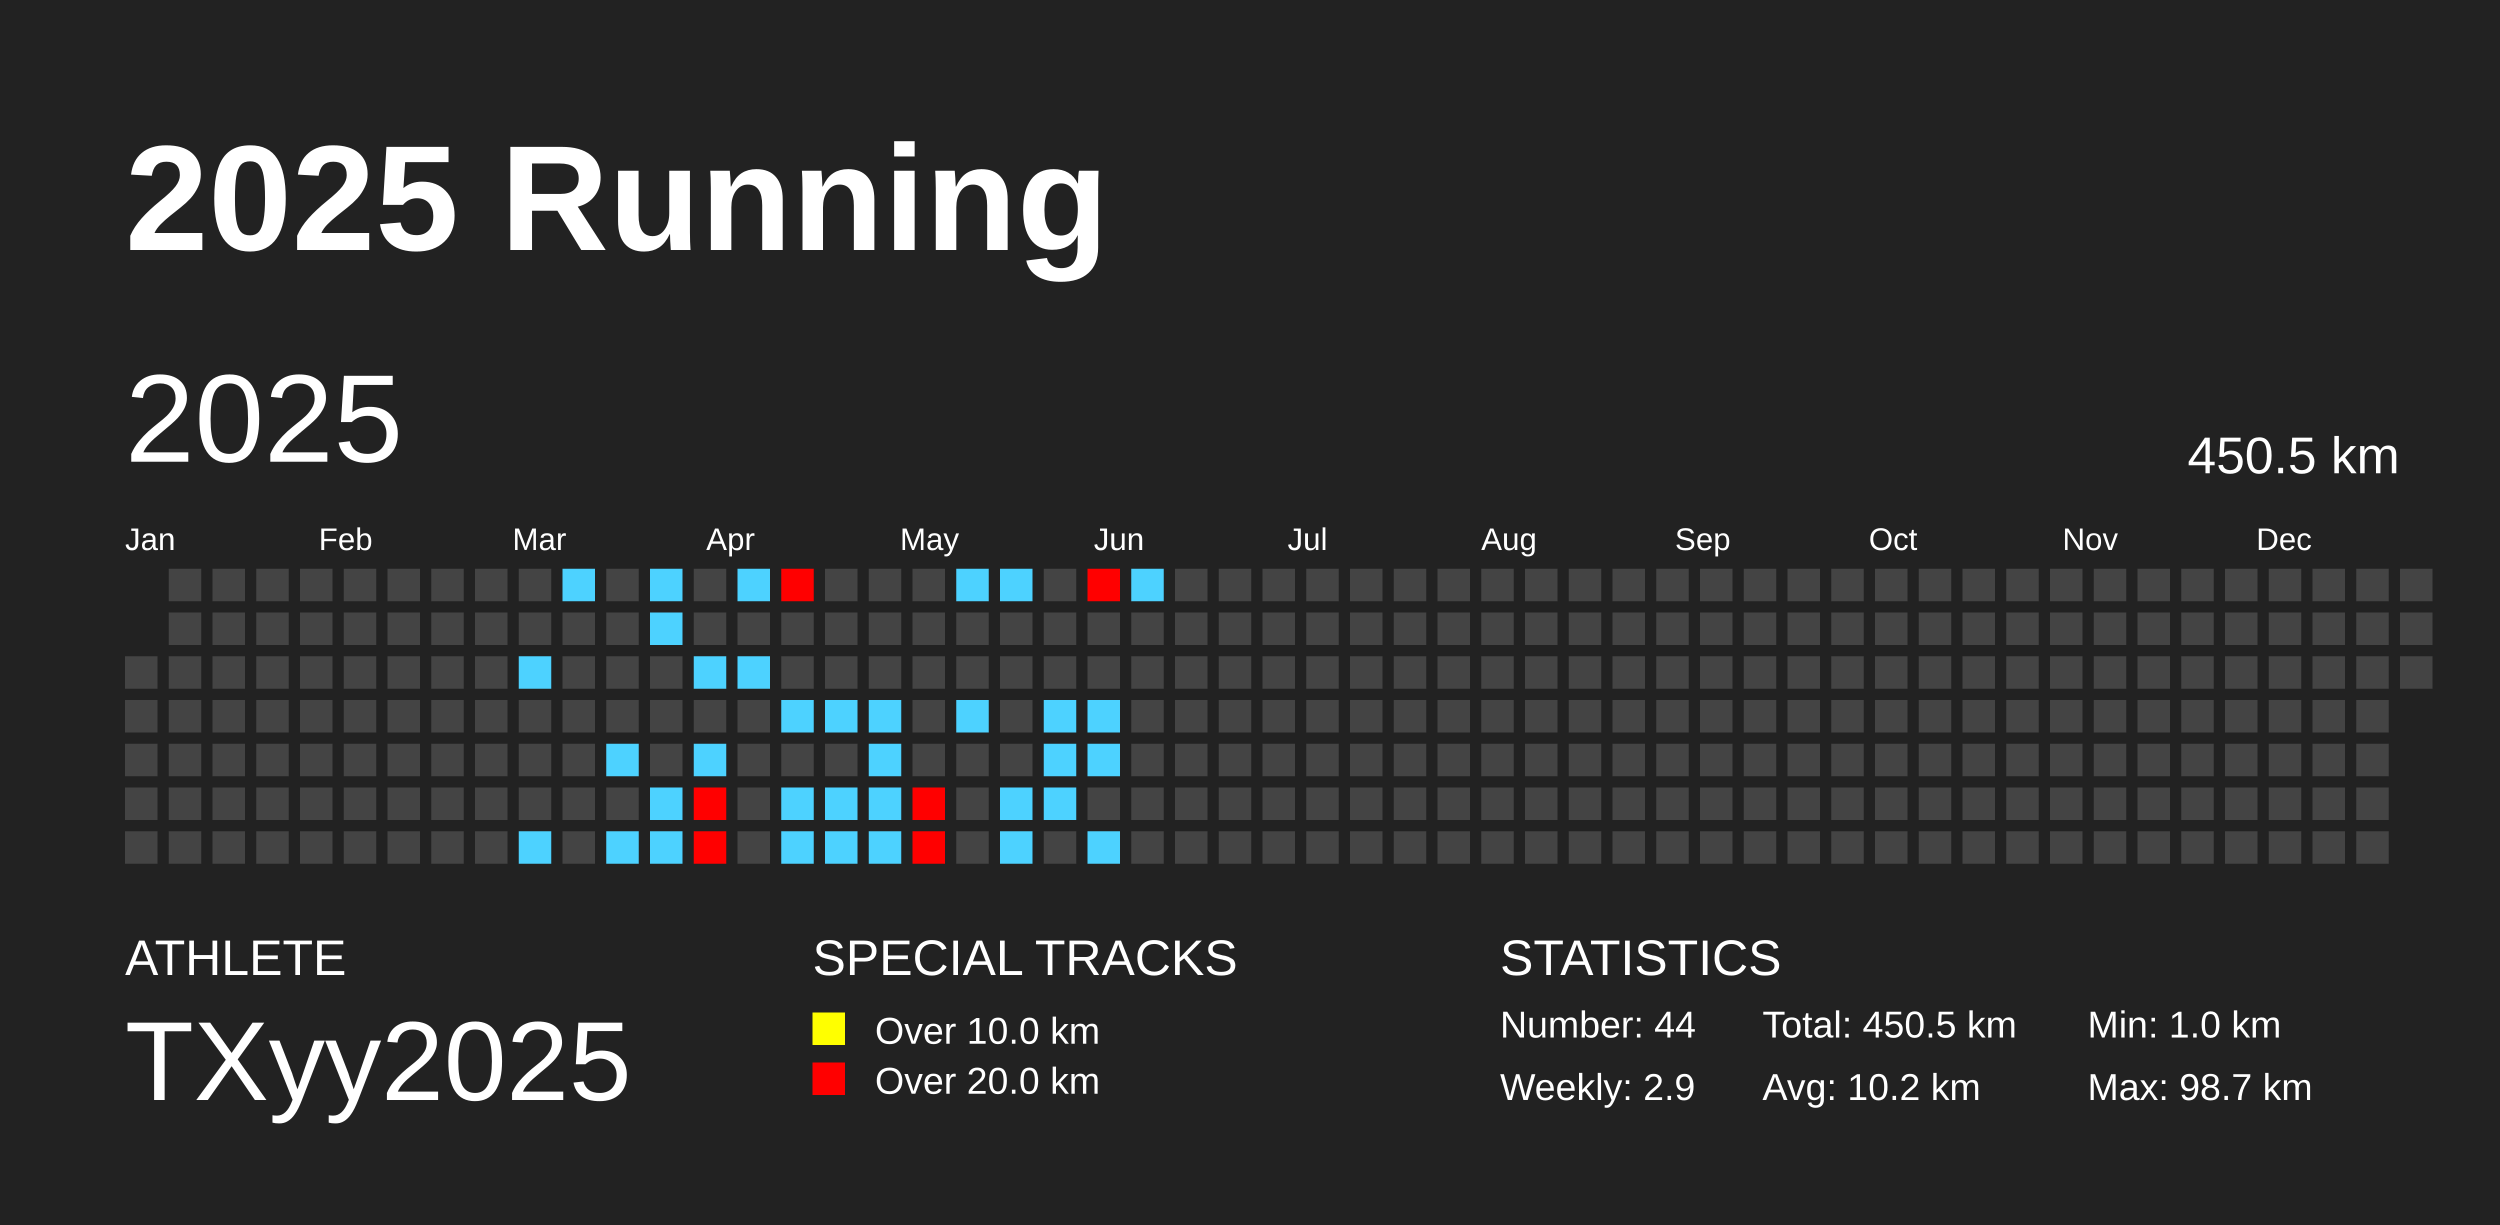
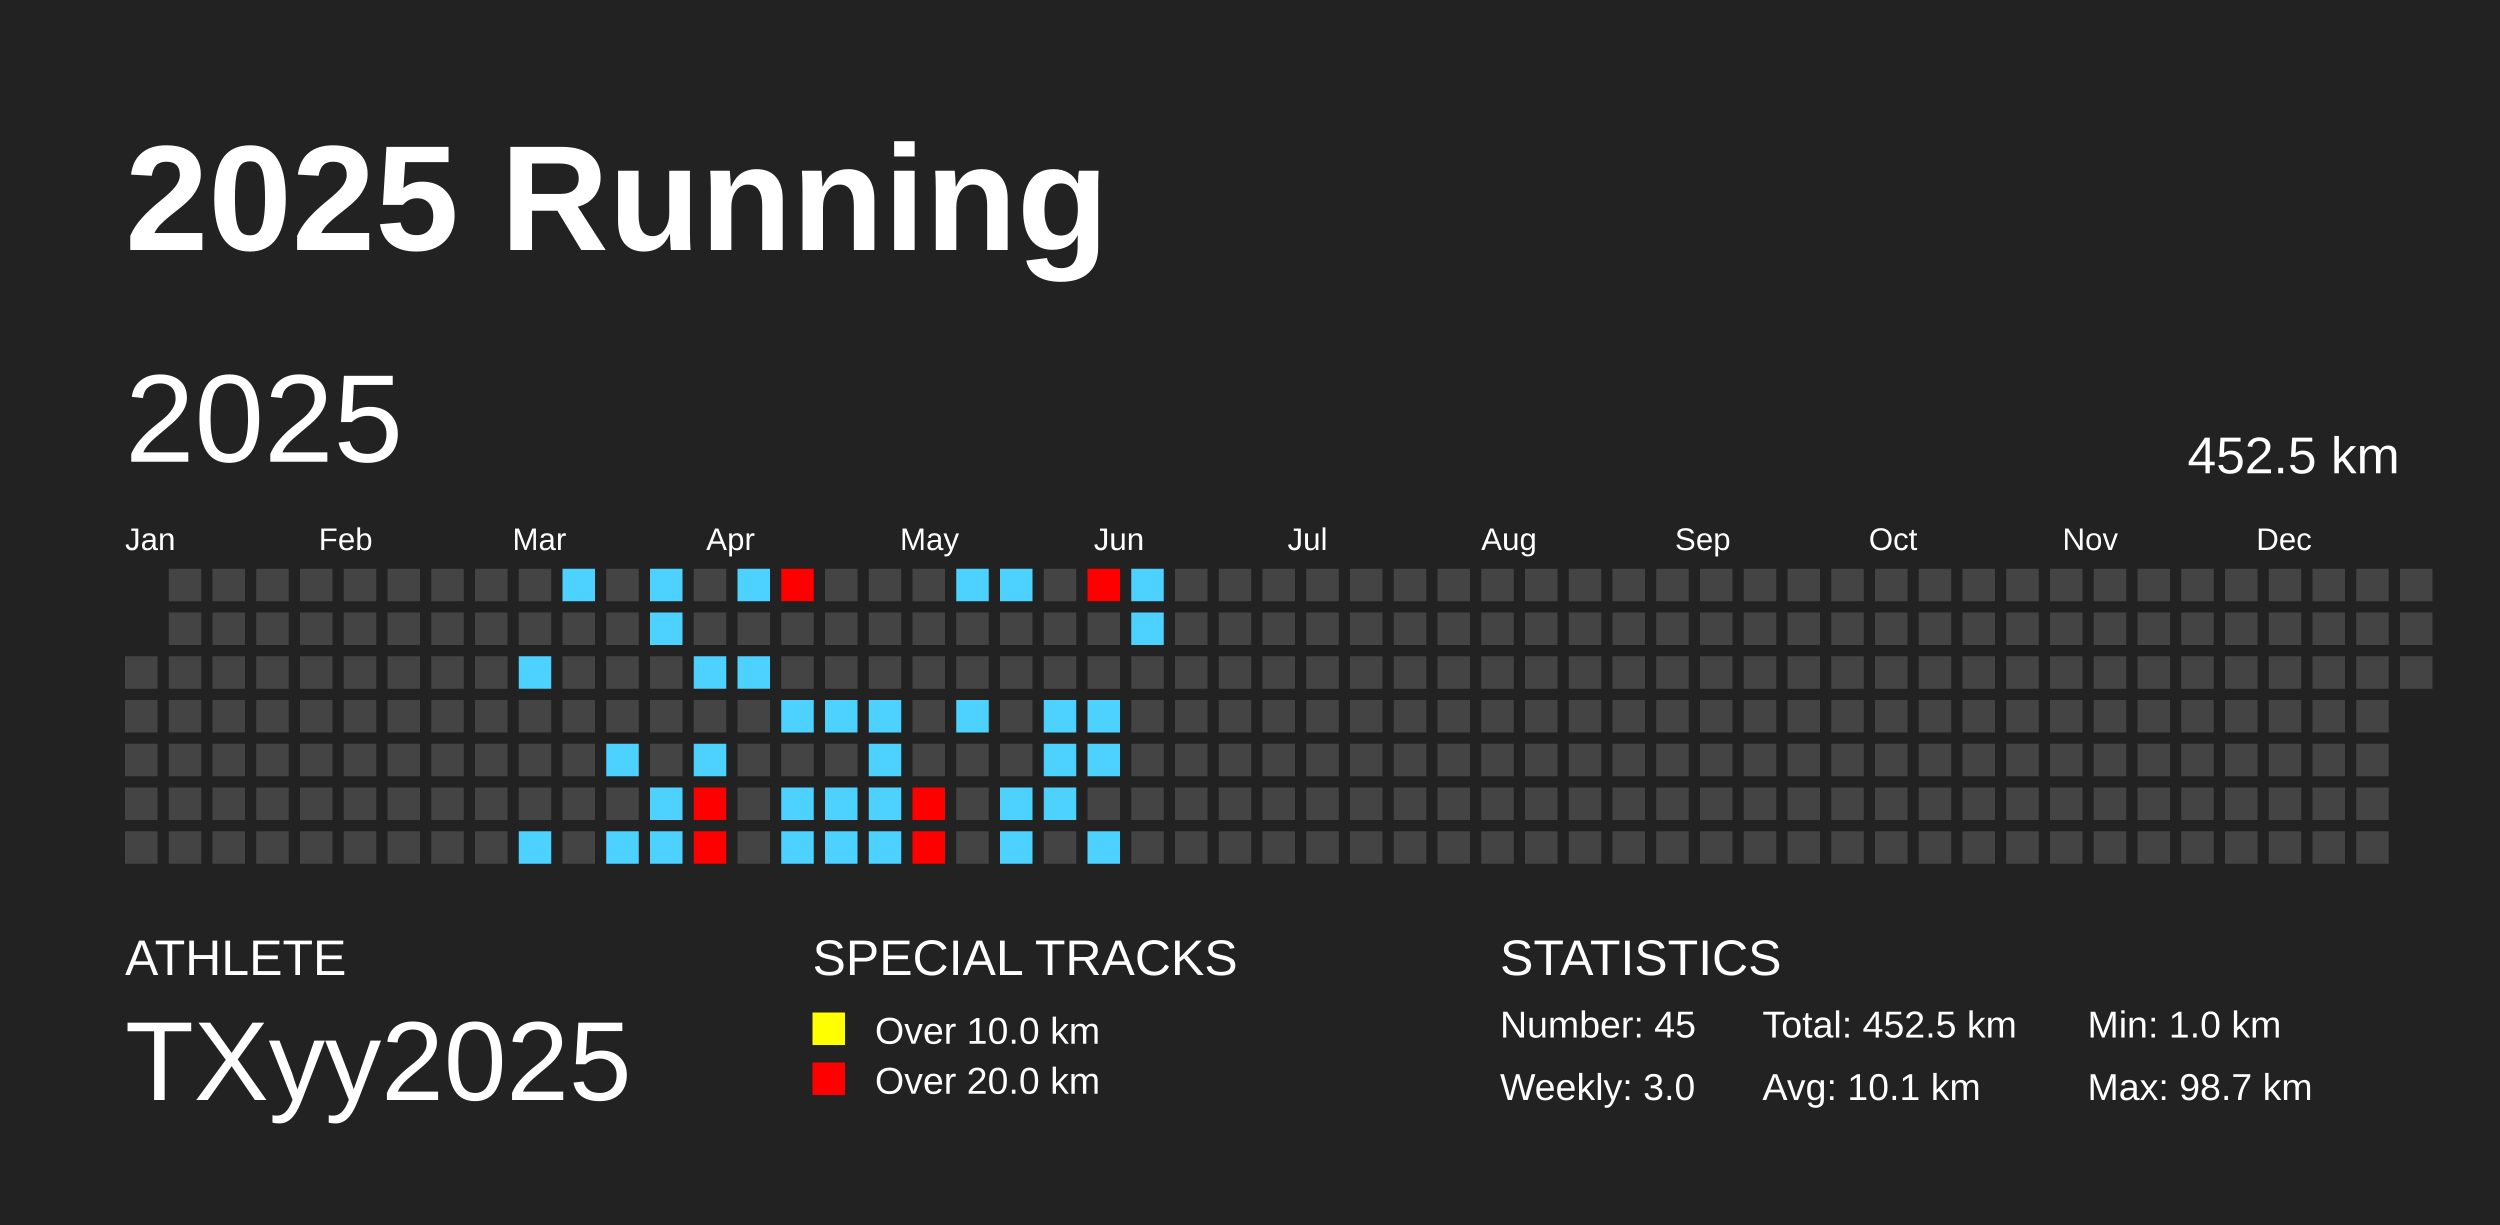
<svg xmlns="http://www.w3.org/2000/svg" baseProfile="full" height="98mm" version="1.1" viewBox="0,0,200,98" width="200mm">
  <defs />
  <rect fill="#222222" height="98" width="200" x="0" y="0" />
  <text fill="#FFFFFF" style="font-size:12px; font-family:Arial; font-weight:bold;" x="10" y="20">2025 Running</text>
  <text fill="#FFFFFF" style="font-size:4px; font-family:Arial" x="10" y="78">ATHLETE</text>
  <text fill="#FFFFFF" style="font-size:9px; font-family:Arial" x="10" y="88">TXyy2025</text>
  <text fill="#FFFFFF" style="font-size:4px; font-family:Arial" x="65" y="78">SPECIAL TRACKS</text>
  <rect fill="yellow" height="2.6" width="2.6" x="65" y="81" />
  <text fill="#FFFFFF" style="font-size:3px; font-family:Arial" x="70" y="83.5">Over 10.0 km</text>
  <rect fill="red" height="2.6" width="2.6" x="65" y="85" />
  <text fill="#FFFFFF" style="font-size:3px; font-family:Arial" x="70" y="87.5">Over 20.0 km</text>
  <text fill="#FFFFFF" style="font-size:4px; font-family:Arial" x="120" y="78">STATISTICS</text>
-   <text fill="#FFFFFF" style="font-size:3px; font-family:Arial" x="120" y="83">Number: 44</text>
-   <text fill="#FFFFFF" style="font-size:3px; font-family:Arial" x="120" y="88">Weekly: 2.9</text>
-   <text fill="#FFFFFF" style="font-size:3px; font-family:Arial" x="141" y="83">Total: 450.5 km</text>
-   <text fill="#FFFFFF" style="font-size:3px; font-family:Arial" x="141" y="88">Avg: 10.2 km</text>
+   <text fill="#FFFFFF" style="font-size:3px; font-family:Arial" x="120" y="83">Number: 45</text>
+   <text fill="#FFFFFF" style="font-size:3px; font-family:Arial" x="120" y="88">Weekly: 3.0</text>
+   <text fill="#FFFFFF" style="font-size:3px; font-family:Arial" x="141" y="83">Total: 452.5 km</text>
+   <text fill="#FFFFFF" style="font-size:3px; font-family:Arial" x="141" y="88">Avg: 10.1 km</text>
  <text fill="#FFFFFF" style="font-size:3px; font-family:Arial" x="167" y="83">Min: 1.0 km</text>
  <text fill="#FFFFFF" style="font-size:3px; font-family:Arial" x="167" y="88">Max: 98.7 km</text>
  <text dominant-baseline="hanging" fill="#FFFFFF" style="font-size:10.0px; font-family:Arial;" x="10" y="30">2025</text>
-   <text dominant-baseline="hanging" fill="#FFFFFF" style="font-size:4.125px; font-family:Arial;" x="175" y="35">450.5 km</text>
+   <text dominant-baseline="hanging" fill="#FFFFFF" style="font-size:4.125px; font-family:Arial;" x="175" y="35">452.5 km</text>
  <text fill="#FFFFFF" style="font-size:2.5px; font-family:Arial" x="10.0" y="44">Jan</text>
  <text fill="#FFFFFF" style="font-size:2.5px; font-family:Arial" x="25.5" y="44">Feb</text>
  <text fill="#FFFFFF" style="font-size:2.5px; font-family:Arial" x="41.0" y="44">Mar</text>
  <text fill="#FFFFFF" style="font-size:2.5px; font-family:Arial" x="56.5" y="44">Apr</text>
  <text fill="#FFFFFF" style="font-size:2.5px; font-family:Arial" x="72.0" y="44">May</text>
  <text fill="#FFFFFF" style="font-size:2.5px; font-family:Arial" x="87.5" y="44">Jun</text>
  <text fill="#FFFFFF" style="font-size:2.5px; font-family:Arial" x="103.0" y="44">Jul</text>
  <text fill="#FFFFFF" style="font-size:2.5px; font-family:Arial" x="118.5" y="44">Aug</text>
  <text fill="#FFFFFF" style="font-size:2.5px; font-family:Arial" x="134.0" y="44">Sep</text>
  <text fill="#FFFFFF" style="font-size:2.5px; font-family:Arial" x="149.5" y="44">Oct</text>
  <text fill="#FFFFFF" style="font-size:2.5px; font-family:Arial" x="165.0" y="44">Nov</text>
  <text fill="#FFFFFF" style="font-size:2.5px; font-family:Arial" x="180.5" y="44">Dec</text>
  <rect fill="#444444" height="2.6" width="2.6" x="10.0" y="52.5" />
  <rect fill="#444444" height="2.6" width="2.6" x="10.0" y="56.0" />
  <rect fill="#444444" height="2.6" width="2.6" x="10.0" y="59.5" />
  <rect fill="#444444" height="2.6" width="2.6" x="10.0" y="63.0" />
  <rect fill="#444444" height="2.6" width="2.6" x="10.0" y="66.5" />
  <rect fill="#444444" height="2.6" width="2.6" x="13.5" y="45.5" />
  <rect fill="#444444" height="2.6" width="2.6" x="13.5" y="49.0" />
  <rect fill="#444444" height="2.6" width="2.6" x="13.5" y="52.5" />
  <rect fill="#444444" height="2.6" width="2.6" x="13.5" y="56.0" />
  <rect fill="#444444" height="2.6" width="2.6" x="13.5" y="59.5" />
  <rect fill="#444444" height="2.6" width="2.6" x="13.5" y="63.0" />
  <rect fill="#444444" height="2.6" width="2.6" x="13.5" y="66.5" />
  <rect fill="#444444" height="2.6" width="2.6" x="17.0" y="45.5" />
  <rect fill="#444444" height="2.6" width="2.6" x="17.0" y="49.0" />
  <rect fill="#444444" height="2.6" width="2.6" x="17.0" y="52.5" />
  <rect fill="#444444" height="2.6" width="2.6" x="17.0" y="56.0" />
  <rect fill="#444444" height="2.6" width="2.6" x="17.0" y="59.5" />
  <rect fill="#444444" height="2.6" width="2.6" x="17.0" y="63.0" />
  <rect fill="#444444" height="2.6" width="2.6" x="17.0" y="66.5" />
  <rect fill="#444444" height="2.6" width="2.6" x="20.5" y="45.5" />
  <rect fill="#444444" height="2.6" width="2.6" x="20.5" y="49.0" />
  <rect fill="#444444" height="2.6" width="2.6" x="20.5" y="52.5" />
  <rect fill="#444444" height="2.6" width="2.6" x="20.5" y="56.0" />
  <rect fill="#444444" height="2.6" width="2.6" x="20.5" y="59.5" />
  <rect fill="#444444" height="2.6" width="2.6" x="20.5" y="63.0" />
  <rect fill="#444444" height="2.6" width="2.6" x="20.5" y="66.5" />
  <rect fill="#444444" height="2.6" width="2.6" x="24.0" y="45.5" />
  <rect fill="#444444" height="2.6" width="2.6" x="24.0" y="49.0" />
  <rect fill="#444444" height="2.6" width="2.6" x="24.0" y="52.5" />
  <rect fill="#444444" height="2.6" width="2.6" x="24.0" y="56.0" />
  <rect fill="#444444" height="2.6" width="2.6" x="24.0" y="59.5" />
  <rect fill="#444444" height="2.6" width="2.6" x="24.0" y="63.0" />
  <rect fill="#444444" height="2.6" width="2.6" x="24.0" y="66.5" />
  <rect fill="#444444" height="2.6" width="2.6" x="27.5" y="45.5" />
  <rect fill="#444444" height="2.6" width="2.6" x="27.5" y="49.0" />
  <rect fill="#444444" height="2.6" width="2.6" x="27.5" y="52.5" />
  <rect fill="#444444" height="2.6" width="2.6" x="27.5" y="56.0" />
  <rect fill="#444444" height="2.6" width="2.6" x="27.5" y="59.5" />
  <rect fill="#444444" height="2.6" width="2.6" x="27.5" y="63.0" />
  <rect fill="#444444" height="2.6" width="2.6" x="27.5" y="66.5" />
  <rect fill="#444444" height="2.6" width="2.6" x="31.0" y="45.5" />
  <rect fill="#444444" height="2.6" width="2.6" x="31.0" y="49.0" />
  <rect fill="#444444" height="2.6" width="2.6" x="31.0" y="52.5" />
  <rect fill="#444444" height="2.6" width="2.6" x="31.0" y="56.0" />
  <rect fill="#444444" height="2.6" width="2.6" x="31.0" y="59.5" />
  <rect fill="#444444" height="2.6" width="2.6" x="31.0" y="63.0" />
  <rect fill="#444444" height="2.6" width="2.6" x="31.0" y="66.5" />
  <rect fill="#444444" height="2.6" width="2.6" x="34.5" y="45.5" />
  <rect fill="#444444" height="2.6" width="2.6" x="34.5" y="49.0" />
  <rect fill="#444444" height="2.6" width="2.6" x="34.5" y="52.5" />
  <rect fill="#444444" height="2.6" width="2.6" x="34.5" y="56.0" />
  <rect fill="#444444" height="2.6" width="2.6" x="34.5" y="59.5" />
  <rect fill="#444444" height="2.6" width="2.6" x="34.5" y="63.0" />
  <rect fill="#444444" height="2.6" width="2.6" x="34.5" y="66.5" />
  <rect fill="#444444" height="2.6" width="2.6" x="38.0" y="45.5" />
  <rect fill="#444444" height="2.6" width="2.6" x="38.0" y="49.0" />
  <rect fill="#444444" height="2.6" width="2.6" x="38.0" y="52.5" />
  <rect fill="#444444" height="2.6" width="2.6" x="38.0" y="56.0" />
  <rect fill="#444444" height="2.6" width="2.6" x="38.0" y="59.5" />
  <rect fill="#444444" height="2.6" width="2.6" x="38.0" y="63.0" />
  <rect fill="#444444" height="2.6" width="2.6" x="38.0" y="66.5" />
  <rect fill="#444444" height="2.6" width="2.6" x="41.5" y="45.5" />
  <rect fill="#444444" height="2.6" width="2.6" x="41.5" y="49.0" />
  <rect fill="#4dd2ff" height="2.6" width="2.6" x="41.5" y="52.5" />
  <rect fill="#444444" height="2.6" width="2.6" x="41.5" y="56.0" />
  <rect fill="#444444" height="2.6" width="2.6" x="41.5" y="59.5" />
  <rect fill="#444444" height="2.6" width="2.6" x="41.5" y="63.0" />
  <rect fill="#4dd2ff" height="2.6" width="2.6" x="41.5" y="66.5" />
  <rect fill="#4dd2ff" height="2.6" width="2.6" x="45.0" y="45.5" />
  <rect fill="#444444" height="2.6" width="2.6" x="45.0" y="49.0" />
  <rect fill="#444444" height="2.6" width="2.6" x="45.0" y="52.5" />
  <rect fill="#444444" height="2.6" width="2.6" x="45.0" y="56.0" />
  <rect fill="#444444" height="2.6" width="2.6" x="45.0" y="59.5" />
  <rect fill="#444444" height="2.6" width="2.6" x="45.0" y="63.0" />
  <rect fill="#444444" height="2.6" width="2.6" x="45.0" y="66.5" />
  <rect fill="#444444" height="2.6" width="2.6" x="48.5" y="45.5" />
  <rect fill="#444444" height="2.6" width="2.6" x="48.5" y="49.0" />
  <rect fill="#444444" height="2.6" width="2.6" x="48.5" y="52.5" />
  <rect fill="#444444" height="2.6" width="2.6" x="48.5" y="56.0" />
  <rect fill="#4dd2ff" height="2.6" width="2.6" x="48.5" y="59.5" />
  <rect fill="#444444" height="2.6" width="2.6" x="48.5" y="63.0" />
  <rect fill="#4dd2ff" height="2.6" width="2.6" x="48.5" y="66.5" />
  <rect fill="#4dd2ff" height="2.6" width="2.6" x="52.0" y="45.5" />
  <rect fill="#4dd2ff" height="2.6" width="2.6" x="52.0" y="49.0" />
  <rect fill="#444444" height="2.6" width="2.6" x="52.0" y="52.5" />
  <rect fill="#444444" height="2.6" width="2.6" x="52.0" y="56.0" />
  <rect fill="#444444" height="2.6" width="2.6" x="52.0" y="59.5" />
  <rect fill="#4dd2ff" height="2.6" width="2.6" x="52.0" y="63.0" />
  <rect fill="#4dd2ff" height="2.6" width="2.6" x="52.0" y="66.5" />
  <rect fill="#444444" height="2.6" width="2.6" x="55.5" y="45.5" />
  <rect fill="#444444" height="2.6" width="2.6" x="55.5" y="49.0" />
  <rect fill="#4dd2ff" height="2.6" width="2.6" x="55.5" y="52.5" />
  <rect fill="#444444" height="2.6" width="2.6" x="55.5" y="56.0" />
  <rect fill="#4dd2ff" height="2.6" width="2.6" x="55.5" y="59.5" />
  <rect fill="red" height="2.6" width="2.6" x="55.5" y="63.0" />
  <rect fill="red" height="2.6" width="2.6" x="55.5" y="66.5" />
  <rect fill="#4dd2ff" height="2.6" width="2.6" x="59.0" y="45.5" />
  <rect fill="#444444" height="2.6" width="2.6" x="59.0" y="49.0" />
  <rect fill="#4dd2ff" height="2.6" width="2.6" x="59.0" y="52.5" />
  <rect fill="#444444" height="2.6" width="2.6" x="59.0" y="56.0" />
  <rect fill="#444444" height="2.6" width="2.6" x="59.0" y="59.5" />
  <rect fill="#444444" height="2.6" width="2.6" x="59.0" y="63.0" />
  <rect fill="#444444" height="2.6" width="2.6" x="59.0" y="66.5" />
  <rect fill="red" height="2.6" width="2.6" x="62.5" y="45.5" />
  <rect fill="#444444" height="2.6" width="2.6" x="62.5" y="49.0" />
  <rect fill="#444444" height="2.6" width="2.6" x="62.5" y="52.5" />
  <rect fill="#4dd2ff" height="2.6" width="2.6" x="62.5" y="56.0" />
  <rect fill="#444444" height="2.6" width="2.6" x="62.5" y="59.5" />
  <rect fill="#4dd2ff" height="2.6" width="2.6" x="62.5" y="63.0" />
  <rect fill="#4dd2ff" height="2.6" width="2.6" x="62.5" y="66.5" />
  <rect fill="#444444" height="2.6" width="2.6" x="66.0" y="45.5" />
  <rect fill="#444444" height="2.6" width="2.6" x="66.0" y="49.0" />
  <rect fill="#444444" height="2.6" width="2.6" x="66.0" y="52.5" />
  <rect fill="#4dd2ff" height="2.6" width="2.6" x="66.0" y="56.0" />
  <rect fill="#444444" height="2.6" width="2.6" x="66.0" y="59.5" />
  <rect fill="#4dd2ff" height="2.6" width="2.6" x="66.0" y="63.0" />
  <rect fill="#4dd2ff" height="2.6" width="2.6" x="66.0" y="66.5" />
  <rect fill="#444444" height="2.6" width="2.6" x="69.5" y="45.5" />
  <rect fill="#444444" height="2.6" width="2.6" x="69.5" y="49.0" />
  <rect fill="#444444" height="2.6" width="2.6" x="69.5" y="52.5" />
  <rect fill="#4dd2ff" height="2.6" width="2.6" x="69.5" y="56.0" />
  <rect fill="#4dd2ff" height="2.6" width="2.6" x="69.5" y="59.5" />
  <rect fill="#4dd2ff" height="2.6" width="2.6" x="69.5" y="63.0" />
  <rect fill="#4dd2ff" height="2.6" width="2.6" x="69.5" y="66.5" />
  <rect fill="#444444" height="2.6" width="2.6" x="73.0" y="45.5" />
  <rect fill="#444444" height="2.6" width="2.6" x="73.0" y="49.0" />
  <rect fill="#444444" height="2.6" width="2.6" x="73.0" y="52.5" />
  <rect fill="#444444" height="2.6" width="2.6" x="73.0" y="56.0" />
  <rect fill="#444444" height="2.6" width="2.6" x="73.0" y="59.5" />
  <rect fill="red" height="2.6" width="2.6" x="73.0" y="63.0" />
  <rect fill="red" height="2.6" width="2.6" x="73.0" y="66.5" />
  <rect fill="#4dd2ff" height="2.6" width="2.6" x="76.5" y="45.5" />
  <rect fill="#444444" height="2.6" width="2.6" x="76.5" y="49.0" />
  <rect fill="#444444" height="2.6" width="2.6" x="76.5" y="52.5" />
  <rect fill="#4dd2ff" height="2.6" width="2.6" x="76.5" y="56.0" />
  <rect fill="#444444" height="2.6" width="2.6" x="76.5" y="59.5" />
  <rect fill="#444444" height="2.6" width="2.6" x="76.5" y="63.0" />
  <rect fill="#444444" height="2.6" width="2.6" x="76.5" y="66.5" />
  <rect fill="#4dd2ff" height="2.6" width="2.6" x="80.0" y="45.5" />
  <rect fill="#444444" height="2.6" width="2.6" x="80.0" y="49.0" />
  <rect fill="#444444" height="2.6" width="2.6" x="80.0" y="52.5" />
  <rect fill="#444444" height="2.6" width="2.6" x="80.0" y="56.0" />
  <rect fill="#444444" height="2.6" width="2.6" x="80.0" y="59.5" />
  <rect fill="#4dd2ff" height="2.6" width="2.6" x="80.0" y="63.0" />
  <rect fill="#4dd2ff" height="2.6" width="2.6" x="80.0" y="66.5" />
  <rect fill="#444444" height="2.6" width="2.6" x="83.5" y="45.5" />
  <rect fill="#444444" height="2.6" width="2.6" x="83.5" y="49.0" />
  <rect fill="#444444" height="2.6" width="2.6" x="83.5" y="52.5" />
  <rect fill="#4dd2ff" height="2.6" width="2.6" x="83.5" y="56.0" />
  <rect fill="#4dd2ff" height="2.6" width="2.6" x="83.5" y="59.5" />
  <rect fill="#4dd2ff" height="2.6" width="2.6" x="83.5" y="63.0" />
  <rect fill="#444444" height="2.6" width="2.6" x="83.5" y="66.5" />
  <rect fill="red" height="2.6" width="2.6" x="87.0" y="45.5" />
  <rect fill="#444444" height="2.6" width="2.6" x="87.0" y="49.0" />
  <rect fill="#444444" height="2.6" width="2.6" x="87.0" y="52.5" />
  <rect fill="#4dd2ff" height="2.6" width="2.6" x="87.0" y="56.0" />
  <rect fill="#4dd2ff" height="2.6" width="2.6" x="87.0" y="59.5" />
  <rect fill="#444444" height="2.6" width="2.6" x="87.0" y="63.0" />
  <rect fill="#4dd2ff" height="2.6" width="2.6" x="87.0" y="66.5" />
  <rect fill="#4dd2ff" height="2.6" width="2.6" x="90.5" y="45.5" />
-   <rect fill="#444444" height="2.6" width="2.6" x="90.5" y="49.0" />
+   <rect fill="#4dd2ff" height="2.6" width="2.6" x="90.5" y="49.0" />
  <rect fill="#444444" height="2.6" width="2.6" x="90.5" y="52.5" />
  <rect fill="#444444" height="2.6" width="2.6" x="90.5" y="56.0" />
  <rect fill="#444444" height="2.6" width="2.6" x="90.5" y="59.5" />
  <rect fill="#444444" height="2.6" width="2.6" x="90.5" y="63.0" />
  <rect fill="#444444" height="2.6" width="2.6" x="90.5" y="66.5" />
  <rect fill="#444444" height="2.6" width="2.6" x="94.0" y="45.5" />
  <rect fill="#444444" height="2.6" width="2.6" x="94.0" y="49.0" />
  <rect fill="#444444" height="2.6" width="2.6" x="94.0" y="52.5" />
  <rect fill="#444444" height="2.6" width="2.6" x="94.0" y="56.0" />
  <rect fill="#444444" height="2.6" width="2.6" x="94.0" y="59.5" />
  <rect fill="#444444" height="2.6" width="2.6" x="94.0" y="63.0" />
  <rect fill="#444444" height="2.6" width="2.6" x="94.0" y="66.5" />
  <rect fill="#444444" height="2.6" width="2.6" x="97.5" y="45.5" />
  <rect fill="#444444" height="2.6" width="2.6" x="97.5" y="49.0" />
  <rect fill="#444444" height="2.6" width="2.6" x="97.5" y="52.5" />
  <rect fill="#444444" height="2.6" width="2.6" x="97.5" y="56.0" />
  <rect fill="#444444" height="2.6" width="2.6" x="97.5" y="59.5" />
  <rect fill="#444444" height="2.6" width="2.6" x="97.5" y="63.0" />
  <rect fill="#444444" height="2.6" width="2.6" x="97.5" y="66.5" />
  <rect fill="#444444" height="2.6" width="2.6" x="101.0" y="45.5" />
  <rect fill="#444444" height="2.6" width="2.6" x="101.0" y="49.0" />
  <rect fill="#444444" height="2.6" width="2.6" x="101.0" y="52.5" />
  <rect fill="#444444" height="2.6" width="2.6" x="101.0" y="56.0" />
  <rect fill="#444444" height="2.6" width="2.6" x="101.0" y="59.5" />
  <rect fill="#444444" height="2.6" width="2.6" x="101.0" y="63.0" />
  <rect fill="#444444" height="2.6" width="2.6" x="101.0" y="66.5" />
  <rect fill="#444444" height="2.6" width="2.6" x="104.5" y="45.5" />
  <rect fill="#444444" height="2.6" width="2.6" x="104.5" y="49.0" />
  <rect fill="#444444" height="2.6" width="2.6" x="104.5" y="52.5" />
  <rect fill="#444444" height="2.6" width="2.6" x="104.5" y="56.0" />
  <rect fill="#444444" height="2.6" width="2.6" x="104.5" y="59.5" />
  <rect fill="#444444" height="2.6" width="2.6" x="104.5" y="63.0" />
  <rect fill="#444444" height="2.6" width="2.6" x="104.5" y="66.5" />
  <rect fill="#444444" height="2.6" width="2.6" x="108.0" y="45.5" />
  <rect fill="#444444" height="2.6" width="2.6" x="108.0" y="49.0" />
  <rect fill="#444444" height="2.6" width="2.6" x="108.0" y="52.5" />
  <rect fill="#444444" height="2.6" width="2.6" x="108.0" y="56.0" />
  <rect fill="#444444" height="2.6" width="2.6" x="108.0" y="59.5" />
  <rect fill="#444444" height="2.6" width="2.6" x="108.0" y="63.0" />
  <rect fill="#444444" height="2.6" width="2.6" x="108.0" y="66.5" />
  <rect fill="#444444" height="2.6" width="2.6" x="111.5" y="45.5" />
  <rect fill="#444444" height="2.6" width="2.6" x="111.5" y="49.0" />
  <rect fill="#444444" height="2.6" width="2.6" x="111.5" y="52.5" />
  <rect fill="#444444" height="2.6" width="2.6" x="111.5" y="56.0" />
  <rect fill="#444444" height="2.6" width="2.6" x="111.5" y="59.5" />
  <rect fill="#444444" height="2.6" width="2.6" x="111.5" y="63.0" />
  <rect fill="#444444" height="2.6" width="2.6" x="111.5" y="66.5" />
  <rect fill="#444444" height="2.6" width="2.6" x="115.0" y="45.5" />
  <rect fill="#444444" height="2.6" width="2.6" x="115.0" y="49.0" />
  <rect fill="#444444" height="2.6" width="2.6" x="115.0" y="52.5" />
  <rect fill="#444444" height="2.6" width="2.6" x="115.0" y="56.0" />
  <rect fill="#444444" height="2.6" width="2.6" x="115.0" y="59.5" />
  <rect fill="#444444" height="2.6" width="2.6" x="115.0" y="63.0" />
  <rect fill="#444444" height="2.6" width="2.6" x="115.0" y="66.5" />
  <rect fill="#444444" height="2.6" width="2.6" x="118.5" y="45.5" />
  <rect fill="#444444" height="2.6" width="2.6" x="118.5" y="49.0" />
  <rect fill="#444444" height="2.6" width="2.6" x="118.5" y="52.5" />
  <rect fill="#444444" height="2.6" width="2.6" x="118.5" y="56.0" />
  <rect fill="#444444" height="2.6" width="2.6" x="118.5" y="59.5" />
  <rect fill="#444444" height="2.6" width="2.6" x="118.5" y="63.0" />
  <rect fill="#444444" height="2.6" width="2.6" x="118.5" y="66.5" />
  <rect fill="#444444" height="2.6" width="2.6" x="122.0" y="45.5" />
  <rect fill="#444444" height="2.6" width="2.6" x="122.0" y="49.0" />
  <rect fill="#444444" height="2.6" width="2.6" x="122.0" y="52.5" />
  <rect fill="#444444" height="2.6" width="2.6" x="122.0" y="56.0" />
  <rect fill="#444444" height="2.6" width="2.6" x="122.0" y="59.5" />
  <rect fill="#444444" height="2.6" width="2.6" x="122.0" y="63.0" />
  <rect fill="#444444" height="2.6" width="2.6" x="122.0" y="66.5" />
  <rect fill="#444444" height="2.6" width="2.6" x="125.5" y="45.5" />
  <rect fill="#444444" height="2.6" width="2.6" x="125.5" y="49.0" />
  <rect fill="#444444" height="2.6" width="2.6" x="125.5" y="52.5" />
  <rect fill="#444444" height="2.6" width="2.6" x="125.5" y="56.0" />
  <rect fill="#444444" height="2.6" width="2.6" x="125.5" y="59.5" />
  <rect fill="#444444" height="2.6" width="2.6" x="125.5" y="63.0" />
  <rect fill="#444444" height="2.6" width="2.6" x="125.5" y="66.5" />
  <rect fill="#444444" height="2.6" width="2.6" x="129.0" y="45.5" />
  <rect fill="#444444" height="2.6" width="2.6" x="129.0" y="49.0" />
  <rect fill="#444444" height="2.6" width="2.6" x="129.0" y="52.5" />
  <rect fill="#444444" height="2.6" width="2.6" x="129.0" y="56.0" />
  <rect fill="#444444" height="2.6" width="2.6" x="129.0" y="59.5" />
  <rect fill="#444444" height="2.6" width="2.6" x="129.0" y="63.0" />
  <rect fill="#444444" height="2.6" width="2.6" x="129.0" y="66.5" />
  <rect fill="#444444" height="2.6" width="2.6" x="132.5" y="45.5" />
  <rect fill="#444444" height="2.6" width="2.6" x="132.5" y="49.0" />
  <rect fill="#444444" height="2.6" width="2.6" x="132.5" y="52.5" />
  <rect fill="#444444" height="2.6" width="2.6" x="132.5" y="56.0" />
  <rect fill="#444444" height="2.6" width="2.6" x="132.5" y="59.5" />
  <rect fill="#444444" height="2.6" width="2.6" x="132.5" y="63.0" />
  <rect fill="#444444" height="2.6" width="2.6" x="132.5" y="66.5" />
  <rect fill="#444444" height="2.6" width="2.6" x="136.0" y="45.5" />
  <rect fill="#444444" height="2.6" width="2.6" x="136.0" y="49.0" />
  <rect fill="#444444" height="2.6" width="2.6" x="136.0" y="52.5" />
  <rect fill="#444444" height="2.6" width="2.6" x="136.0" y="56.0" />
  <rect fill="#444444" height="2.6" width="2.6" x="136.0" y="59.5" />
  <rect fill="#444444" height="2.6" width="2.6" x="136.0" y="63.0" />
  <rect fill="#444444" height="2.6" width="2.6" x="136.0" y="66.5" />
  <rect fill="#444444" height="2.6" width="2.6" x="139.5" y="45.5" />
  <rect fill="#444444" height="2.6" width="2.6" x="139.5" y="49.0" />
  <rect fill="#444444" height="2.6" width="2.6" x="139.5" y="52.5" />
  <rect fill="#444444" height="2.6" width="2.6" x="139.5" y="56.0" />
  <rect fill="#444444" height="2.6" width="2.6" x="139.5" y="59.5" />
  <rect fill="#444444" height="2.6" width="2.6" x="139.5" y="63.0" />
  <rect fill="#444444" height="2.6" width="2.6" x="139.5" y="66.5" />
  <rect fill="#444444" height="2.6" width="2.6" x="143.0" y="45.5" />
  <rect fill="#444444" height="2.6" width="2.6" x="143.0" y="49.0" />
  <rect fill="#444444" height="2.6" width="2.6" x="143.0" y="52.5" />
  <rect fill="#444444" height="2.6" width="2.6" x="143.0" y="56.0" />
  <rect fill="#444444" height="2.6" width="2.6" x="143.0" y="59.5" />
  <rect fill="#444444" height="2.6" width="2.6" x="143.0" y="63.0" />
  <rect fill="#444444" height="2.6" width="2.6" x="143.0" y="66.5" />
  <rect fill="#444444" height="2.6" width="2.6" x="146.5" y="45.5" />
  <rect fill="#444444" height="2.6" width="2.6" x="146.5" y="49.0" />
  <rect fill="#444444" height="2.6" width="2.6" x="146.5" y="52.5" />
  <rect fill="#444444" height="2.6" width="2.6" x="146.5" y="56.0" />
  <rect fill="#444444" height="2.6" width="2.6" x="146.5" y="59.5" />
  <rect fill="#444444" height="2.6" width="2.6" x="146.5" y="63.0" />
  <rect fill="#444444" height="2.6" width="2.6" x="146.5" y="66.5" />
  <rect fill="#444444" height="2.6" width="2.6" x="150.0" y="45.5" />
  <rect fill="#444444" height="2.6" width="2.6" x="150.0" y="49.0" />
  <rect fill="#444444" height="2.6" width="2.6" x="150.0" y="52.5" />
  <rect fill="#444444" height="2.6" width="2.6" x="150.0" y="56.0" />
  <rect fill="#444444" height="2.6" width="2.6" x="150.0" y="59.5" />
  <rect fill="#444444" height="2.6" width="2.6" x="150.0" y="63.0" />
  <rect fill="#444444" height="2.6" width="2.6" x="150.0" y="66.5" />
  <rect fill="#444444" height="2.6" width="2.6" x="153.5" y="45.5" />
  <rect fill="#444444" height="2.6" width="2.6" x="153.5" y="49.0" />
  <rect fill="#444444" height="2.6" width="2.6" x="153.5" y="52.5" />
  <rect fill="#444444" height="2.6" width="2.6" x="153.5" y="56.0" />
  <rect fill="#444444" height="2.6" width="2.6" x="153.5" y="59.5" />
  <rect fill="#444444" height="2.6" width="2.6" x="153.5" y="63.0" />
  <rect fill="#444444" height="2.6" width="2.6" x="153.5" y="66.5" />
  <rect fill="#444444" height="2.6" width="2.6" x="157.0" y="45.5" />
  <rect fill="#444444" height="2.6" width="2.6" x="157.0" y="49.0" />
  <rect fill="#444444" height="2.6" width="2.6" x="157.0" y="52.5" />
  <rect fill="#444444" height="2.6" width="2.6" x="157.0" y="56.0" />
  <rect fill="#444444" height="2.6" width="2.6" x="157.0" y="59.5" />
  <rect fill="#444444" height="2.6" width="2.6" x="157.0" y="63.0" />
  <rect fill="#444444" height="2.6" width="2.6" x="157.0" y="66.5" />
  <rect fill="#444444" height="2.6" width="2.6" x="160.5" y="45.5" />
  <rect fill="#444444" height="2.6" width="2.6" x="160.5" y="49.0" />
  <rect fill="#444444" height="2.6" width="2.6" x="160.5" y="52.5" />
  <rect fill="#444444" height="2.6" width="2.6" x="160.5" y="56.0" />
  <rect fill="#444444" height="2.6" width="2.6" x="160.5" y="59.5" />
  <rect fill="#444444" height="2.6" width="2.6" x="160.5" y="63.0" />
  <rect fill="#444444" height="2.6" width="2.6" x="160.5" y="66.5" />
  <rect fill="#444444" height="2.6" width="2.6" x="164.0" y="45.5" />
  <rect fill="#444444" height="2.6" width="2.6" x="164.0" y="49.0" />
  <rect fill="#444444" height="2.6" width="2.6" x="164.0" y="52.5" />
  <rect fill="#444444" height="2.6" width="2.6" x="164.0" y="56.0" />
  <rect fill="#444444" height="2.6" width="2.6" x="164.0" y="59.5" />
  <rect fill="#444444" height="2.6" width="2.6" x="164.0" y="63.0" />
  <rect fill="#444444" height="2.6" width="2.6" x="164.0" y="66.5" />
  <rect fill="#444444" height="2.6" width="2.6" x="167.5" y="45.5" />
  <rect fill="#444444" height="2.6" width="2.6" x="167.5" y="49.0" />
  <rect fill="#444444" height="2.6" width="2.6" x="167.5" y="52.5" />
  <rect fill="#444444" height="2.6" width="2.6" x="167.5" y="56.0" />
  <rect fill="#444444" height="2.6" width="2.6" x="167.5" y="59.5" />
  <rect fill="#444444" height="2.6" width="2.6" x="167.5" y="63.0" />
  <rect fill="#444444" height="2.6" width="2.6" x="167.5" y="66.5" />
  <rect fill="#444444" height="2.6" width="2.6" x="171.0" y="45.5" />
  <rect fill="#444444" height="2.6" width="2.6" x="171.0" y="49.0" />
  <rect fill="#444444" height="2.6" width="2.6" x="171.0" y="52.5" />
  <rect fill="#444444" height="2.6" width="2.6" x="171.0" y="56.0" />
  <rect fill="#444444" height="2.6" width="2.6" x="171.0" y="59.5" />
  <rect fill="#444444" height="2.6" width="2.6" x="171.0" y="63.0" />
  <rect fill="#444444" height="2.6" width="2.6" x="171.0" y="66.5" />
  <rect fill="#444444" height="2.6" width="2.6" x="174.5" y="45.5" />
  <rect fill="#444444" height="2.6" width="2.6" x="174.5" y="49.0" />
  <rect fill="#444444" height="2.6" width="2.6" x="174.5" y="52.5" />
  <rect fill="#444444" height="2.6" width="2.6" x="174.5" y="56.0" />
  <rect fill="#444444" height="2.6" width="2.6" x="174.5" y="59.5" />
  <rect fill="#444444" height="2.6" width="2.6" x="174.5" y="63.0" />
  <rect fill="#444444" height="2.6" width="2.6" x="174.5" y="66.5" />
  <rect fill="#444444" height="2.6" width="2.6" x="178.0" y="45.5" />
  <rect fill="#444444" height="2.6" width="2.6" x="178.0" y="49.0" />
  <rect fill="#444444" height="2.6" width="2.6" x="178.0" y="52.5" />
  <rect fill="#444444" height="2.6" width="2.6" x="178.0" y="56.0" />
  <rect fill="#444444" height="2.6" width="2.6" x="178.0" y="59.5" />
  <rect fill="#444444" height="2.6" width="2.6" x="178.0" y="63.0" />
  <rect fill="#444444" height="2.6" width="2.6" x="178.0" y="66.5" />
  <rect fill="#444444" height="2.6" width="2.6" x="181.5" y="45.5" />
  <rect fill="#444444" height="2.6" width="2.6" x="181.5" y="49.0" />
  <rect fill="#444444" height="2.6" width="2.6" x="181.5" y="52.5" />
  <rect fill="#444444" height="2.6" width="2.6" x="181.5" y="56.0" />
  <rect fill="#444444" height="2.6" width="2.6" x="181.5" y="59.5" />
  <rect fill="#444444" height="2.6" width="2.6" x="181.5" y="63.0" />
  <rect fill="#444444" height="2.6" width="2.6" x="181.5" y="66.5" />
  <rect fill="#444444" height="2.6" width="2.6" x="185.0" y="45.5" />
  <rect fill="#444444" height="2.6" width="2.6" x="185.0" y="49.0" />
  <rect fill="#444444" height="2.6" width="2.6" x="185.0" y="52.5" />
  <rect fill="#444444" height="2.6" width="2.6" x="185.0" y="56.0" />
  <rect fill="#444444" height="2.6" width="2.6" x="185.0" y="59.5" />
  <rect fill="#444444" height="2.6" width="2.6" x="185.0" y="63.0" />
  <rect fill="#444444" height="2.6" width="2.6" x="185.0" y="66.5" />
  <rect fill="#444444" height="2.6" width="2.6" x="188.5" y="45.5" />
  <rect fill="#444444" height="2.6" width="2.6" x="188.5" y="49.0" />
  <rect fill="#444444" height="2.6" width="2.6" x="188.5" y="52.5" />
  <rect fill="#444444" height="2.6" width="2.6" x="188.5" y="56.0" />
  <rect fill="#444444" height="2.6" width="2.6" x="188.5" y="59.5" />
  <rect fill="#444444" height="2.6" width="2.6" x="188.5" y="63.0" />
  <rect fill="#444444" height="2.6" width="2.6" x="188.5" y="66.5" />
  <rect fill="#444444" height="2.6" width="2.6" x="192.0" y="45.5" />
  <rect fill="#444444" height="2.6" width="2.6" x="192.0" y="49.0" />
  <rect fill="#444444" height="2.6" width="2.6" x="192.0" y="52.5" />
</svg>
